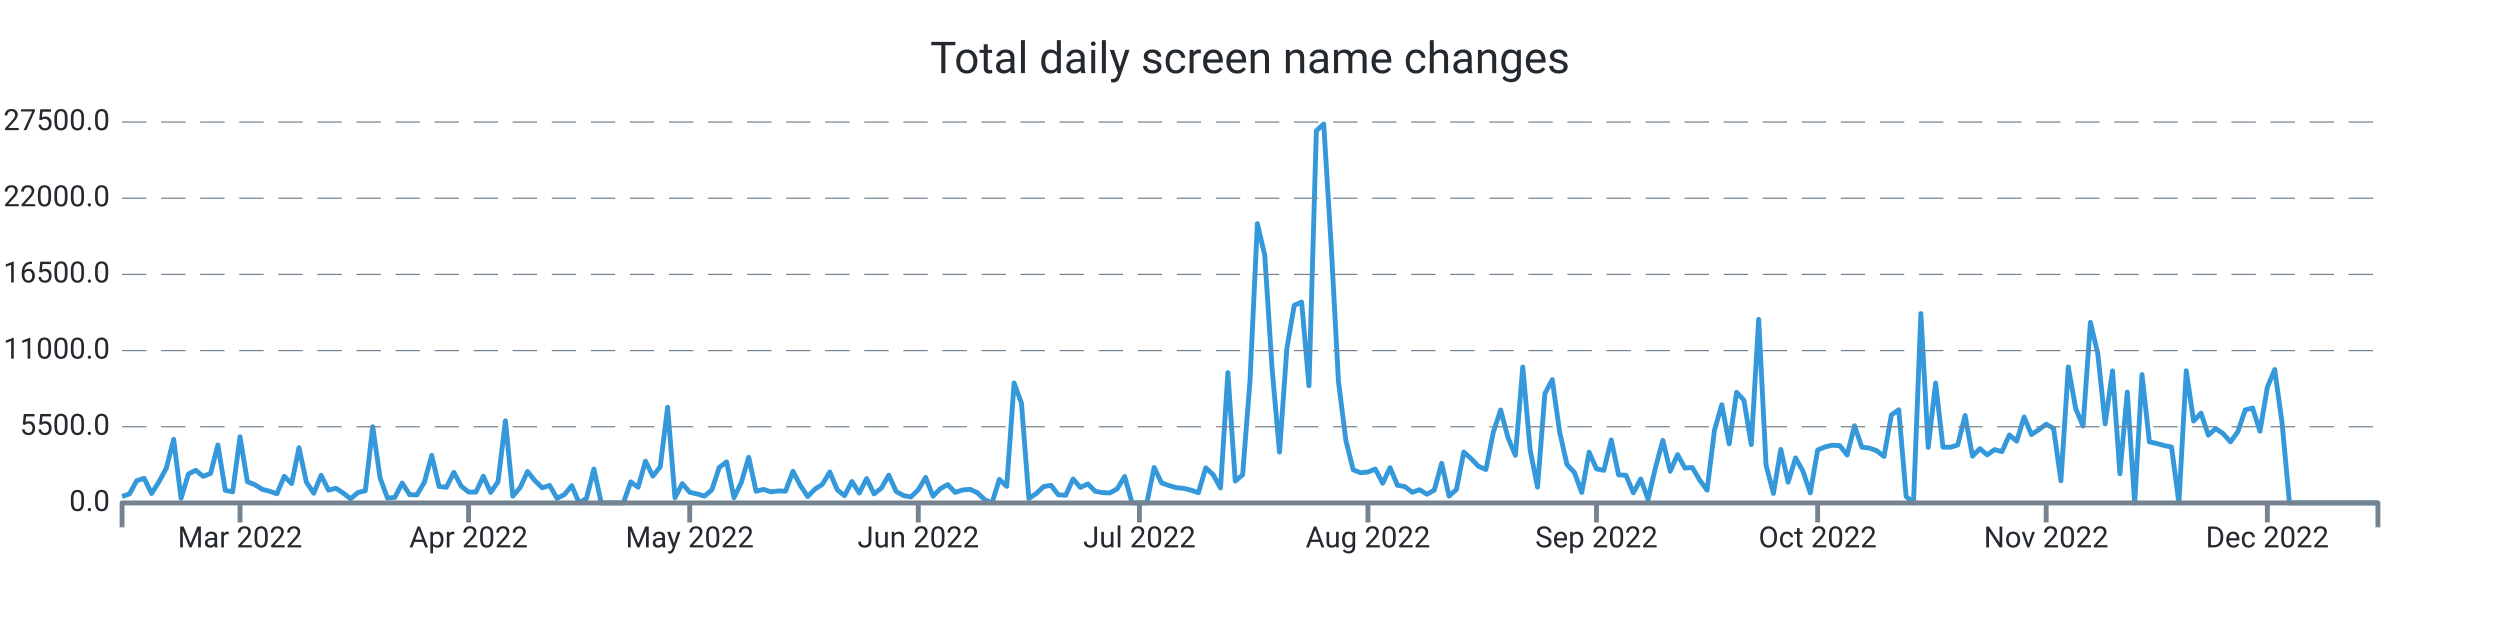
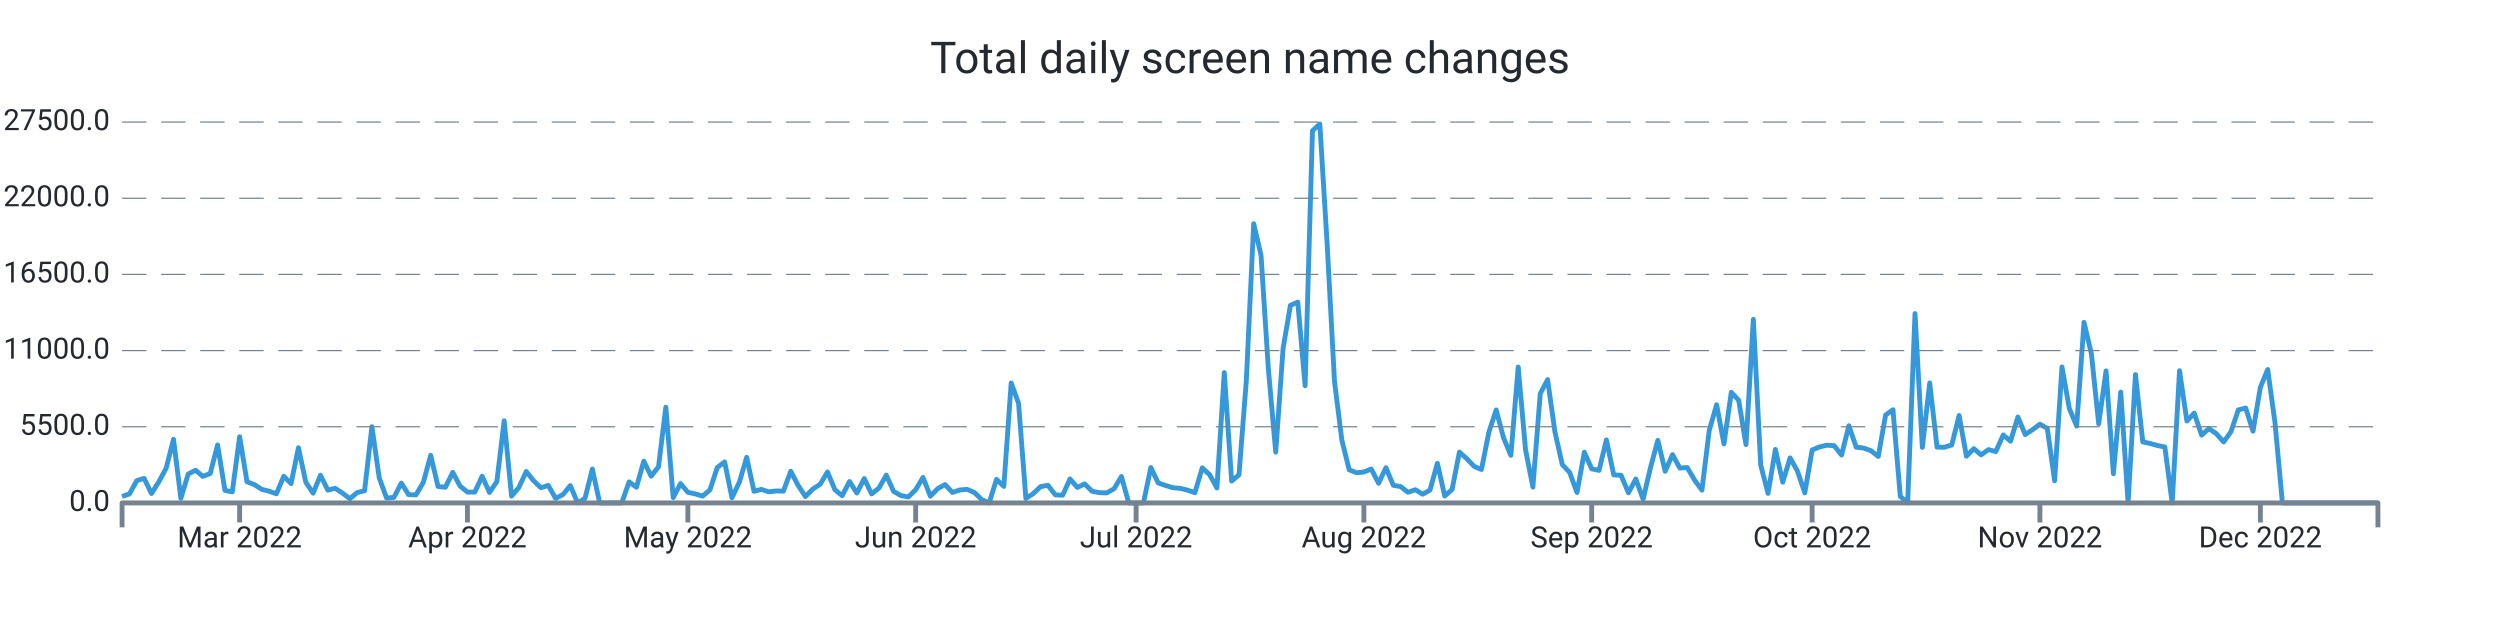
<svg xmlns="http://www.w3.org/2000/svg" width="1024.0" height="256.0" viewBox="0 0 1024.0 256.0" preserveAspectRatio="xMidYMid meet">
-   <path stroke="#3498db" stroke-linejoin="round" d="M 50.0 203.339 L 50 203.339L 53.02 202.33L 56.039 196.867L 59.059 195.948L 62.078 202.143L 65.098 197.355L 68.118 191.761L 71.137 179.962L 74.157 204.094L 77.176 194.172L 80.196 192.618L 83.216 195.125L 86.235 193.928L 89.255 182.248L 92.275 200.866L 95.294 201.456L 98.314 178.89L 101.333 197.338L 104.353 198.501L 107.373 200.418L 110.392 201.184L 113.412 202.267L 116.431 195.091L 119.451 198.081L 122.471 183.389L 125.49 197.474L 128.51 202.018L 131.529 194.66L 134.549 200.753L 137.569 200.004L 140.588 201.972L 143.608 204.275L 146.627 201.745L 149.647 201.014L 152.667 174.783L 155.686 195.761L 158.706 204.003L 161.725 203.731L 164.745 197.877L 167.765 202.608L 170.784 202.693L 173.804 197.559L 176.824 186.514L 179.843 199.266L 182.863 199.573L 185.882 193.48L 188.902 199.108L 191.922 201.547L 194.941 201.57L 197.961 195.069L 200.98 201.7L 204 197.287L 207.02 172.355L 210.039 203.209L 213.059 199.675L 216.078 193.129L 219.098 196.89L 222.118 199.788L 225.137 198.83L 228.157 204.134L 231.176 202.579L 234.196 198.926L 237.216 206L 240.235 204.128L 243.255 192.125L 246.275 206L 249.294 206L 252.314 206L 255.333 206L 258.353 197.372L 261.373 199.578L 264.392 188.902L 267.412 195.029L 270.431 191.206L 273.451 166.813L 276.471 203.839L 279.49 198.092L 282.51 201.643L 285.529 202.296L 288.549 203.22L 291.569 200.668L 294.588 191.512L 297.608 189.186L 300.627 203.867L 303.647 197.565L 306.667 187.325L 309.686 201.235L 312.706 200.446L 315.725 201.462L 318.745 201.099L 321.765 201.178L 324.784 193.026L 327.804 198.807L 330.824 203.391L 333.843 200.305L 336.863 198.359L 339.882 193.31L 342.902 200.566L 345.922 203.039L 348.941 197.23L 351.961 201.955L 354.98 196.016L 358 202.307L 361.02 199.913L 364.039 194.621L 367.059 201.292L 370.078 202.988L 373.098 203.544L 376.118 200.605L 379.137 195.562L 382.157 203.243L 385.176 200.157L 388.196 198.467L 391.216 201.7L 394.235 200.707L 397.255 200.429L 400.275 201.768L 403.294 204.644L 406.314 206L 409.333 196.356L 412.353 199.215L 415.373 156.874L 418.392 165.151L 421.412 204.173L 424.431 202.177L 427.451 199.312L 430.471 198.784L 433.49 202.676L 436.51 202.857L 439.529 196.186L 442.549 199.647L 445.569 198.206L 448.588 201.218L 451.608 201.791L 454.627 201.904L 457.647 200.197L 460.667 195.171L 463.686 206L 466.706 206L 469.725 206L 472.745 191.483L 475.765 197.797L 478.784 198.852L 481.804 199.76L 484.824 200.038L 487.843 200.764L 490.863 201.808L 493.882 191.631L 496.902 194.411L 499.922 199.885L 502.941 152.631L 505.961 197.048L 508.98 194.473L 512 155.904L 515.02 91.609L 518.039 104.538L 521.059 151.179L 524.078 185.198L 527.098 142.766L 530.118 125.067L 533.137 123.745L 536.157 157.997L 539.176 53.568L 542.196 50.789L 545.216 100.022L 548.235 156.245L 551.255 180.32L 554.275 192.437L 557.294 193.639L 560.314 193.333L 563.333 192.113L 566.353 197.933L 569.373 191.563L 572.392 198.767L 575.412 199.301L 578.431 201.649L 581.451 200.588L 584.471 202.438L 587.49 200.73L 590.51 189.77L 593.529 203.175L 596.549 200.486L 599.569 185.181L 602.588 187.887L 605.608 191.018L 608.627 192.317L 611.647 177.097L 614.667 167.913L 617.686 179.31L 620.706 186.497L 623.725 150.345L 626.745 184.273L 629.765 199.51L 632.784 161.248L 635.804 155.49L 638.824 176.961L 641.843 190.309L 644.863 193.509L 647.882 201.728L 650.902 185.226L 653.922 192.034L 656.941 192.669L 659.961 180.183L 662.98 194.501L 666 194.683L 669.02 201.853L 672.039 196.203L 675.059 204.491L 678.078 191.557L 681.098 180.365L 684.118 193.026L 687.137 186.208L 690.157 191.727L 693.176 191.483L 696.196 196.634L 699.216 200.781L 702.235 176.269L 705.255 165.78L 708.275 181.829L 711.294 160.698L 714.314 163.931L 717.333 182.106L 720.353 130.808L 723.373 190.496L 726.392 202.091L 729.412 184.092L 732.431 197.502L 735.451 187.541L 738.471 192.953L 741.49 201.887L 744.51 184.336L 747.529 183.048L 750.549 182.367L 753.569 182.543L 756.588 186.389L 759.608 174.386L 762.627 183.179L 765.647 183.513L 768.667 184.602L 771.686 186.968L 774.706 170.001L 777.725 167.834L 780.745 203.322L 783.765 206L 786.784 128.431L 789.804 183.264L 792.824 156.869L 795.843 183.156L 798.863 183.201L 801.882 182.26L 804.902 170.188L 807.922 186.866L 810.941 183.774L 813.961 186.299L 816.98 184.171L 820 184.966L 823.02 178.17L 826.039 180.705L 829.059 170.801L 832.078 177.994L 835.098 175.991L 838.118 173.756L 841.137 175.458L 844.157 196.918L 847.176 150.305L 850.196 167.34L 853.216 174.522L 856.235 132.056L 859.255 144.831L 862.275 173.609L 865.294 151.911L 868.314 194.036L 871.333 160.595L 874.353 206L 877.373 153.437L 880.392 181.012L 883.412 181.641L 886.431 182.492L 889.451 183.088L 892.471 206L 895.49 151.865L 898.51 172.457L 901.529 169.207L 904.549 178.221L 907.569 175.543L 910.588 177.614L 913.608 181.017L 916.627 176.808L 919.647 167.896L 922.667 167.125L 925.686 176.621L 928.706 158.633L 931.725 151.36L 934.745 173.353L 937.765 206L 940.784 206L 943.804 206L 946.824 206L 949.843 206L 952.863 206L 955.882 206L 958.902 206L 961.922 206L 964.941 206L 967.961 206L 970.98 206L 974 206" stroke-width="2.0" fill="none" />
+   <path stroke="#3498db" stroke-linejoin="round" d="M 50.0 203.339 L 50 203.339L 53.01 202.33L 56.02 196.867L 59.029 195.948L 62.039 202.143L 65.049 197.355L 68.059 191.761L 71.068 179.962L 74.078 204.094L 77.088 194.172L 80.098 192.618L 83.107 195.125L 86.117 193.928L 89.127 182.248L 92.137 200.866L 95.147 201.456L 98.156 178.89L 101.166 197.338L 104.176 198.501L 107.186 200.418L 110.195 201.184L 113.205 202.267L 116.215 195.091L 119.225 198.081L 122.235 183.389L 125.244 197.474L 128.254 202.018L 131.264 194.66L 134.274 200.753L 137.283 200.004L 140.293 201.972L 143.303 204.275L 146.313 201.745L 149.322 201.014L 152.332 174.783L 155.342 195.761L 158.352 204.003L 161.362 203.731L 164.371 197.877L 167.381 202.608L 170.391 202.693L 173.401 197.559L 176.41 186.514L 179.42 199.266L 182.43 199.573L 185.44 193.48L 188.45 199.108L 191.459 201.547L 194.469 201.57L 197.479 195.069L 200.489 201.7L 203.498 197.287L 206.508 172.355L 209.518 203.209L 212.528 199.675L 215.537 193.129L 218.547 196.89L 221.557 199.788L 224.567 198.83L 227.577 204.134L 230.586 202.579L 233.596 198.926L 236.606 206L 239.616 204.128L 242.625 192.125L 245.635 206L 248.645 206L 251.655 206L 254.664 206L 257.674 197.372L 260.684 199.578L 263.694 188.902L 266.704 195.029L 269.713 191.206L 272.723 166.813L 275.733 203.839L 278.743 198.092L 281.752 201.643L 284.762 202.296L 287.772 203.22L 290.782 200.668L 293.792 191.512L 296.801 189.186L 299.811 203.867L 302.821 197.565L 305.831 187.325L 308.84 201.235L 311.85 200.446L 314.86 201.462L 317.87 201.099L 320.879 201.178L 323.889 193.026L 326.899 198.807L 329.909 203.391L 332.919 200.305L 335.928 198.359L 338.938 193.31L 341.948 200.566L 344.958 203.039L 347.967 197.23L 350.977 201.955L 353.987 196.016L 356.997 202.307L 360.007 199.913L 363.016 194.621L 366.026 201.292L 369.036 202.988L 372.046 203.544L 375.055 200.605L 378.065 195.562L 381.075 203.243L 384.085 200.157L 387.094 198.467L 390.104 201.7L 393.114 200.707L 396.124 200.429L 399.134 201.768L 402.143 204.644L 405.153 206L 408.163 196.356L 411.173 199.215L 414.182 156.874L 417.192 165.151L 420.202 204.173L 423.212 202.177L 426.221 199.312L 429.231 198.784L 432.241 202.676L 435.251 202.857L 438.261 196.186L 441.27 199.647L 444.28 198.206L 447.29 201.218L 450.3 201.791L 453.309 201.904L 456.319 200.197L 459.329 195.171L 462.339 206L 465.349 206L 468.358 206L 471.368 191.483L 474.378 197.797L 477.388 198.852L 480.397 199.76L 483.407 200.038L 486.417 200.764L 489.427 201.808L 492.436 191.631L 495.446 194.411L 498.456 199.885L 501.466 152.631L 504.476 197.048L 507.485 194.473L 510.495 155.904L 513.505 91.609L 516.515 104.538L 519.524 151.179L 522.534 185.198L 525.544 142.766L 528.554 125.067L 531.564 123.745L 534.573 157.997L 537.583 53.568L 540.593 50.789L 543.603 100.022L 546.612 156.245L 549.622 180.32L 552.632 192.437L 555.642 193.639L 558.651 193.333L 561.661 192.113L 564.671 197.933L 567.681 191.563L 570.691 198.767L 573.7 199.301L 576.71 201.649L 579.72 200.588L 582.73 202.438L 585.739 200.73L 588.749 189.77L 591.759 203.175L 594.769 200.486L 597.779 185.181L 600.788 187.887L 603.798 191.018L 606.808 192.317L 609.818 177.097L 612.827 167.913L 615.837 179.31L 618.847 186.497L 621.857 150.345L 624.866 184.273L 627.876 199.51L 630.886 161.248L 633.896 155.49L 636.906 176.961L 639.915 190.309L 642.925 193.509L 645.935 201.728L 648.945 185.226L 651.954 192.034L 654.964 192.669L 657.974 180.183L 660.984 194.501L 663.993 194.683L 667.003 201.853L 670.013 196.203L 673.023 204.491L 676.033 191.557L 679.042 180.365L 682.052 193.026L 685.062 186.208L 688.072 191.727L 691.081 191.483L 694.091 196.634L 697.101 200.781L 700.111 176.269L 703.121 165.78L 706.13 181.829L 709.14 160.698L 712.15 163.931L 715.16 182.106L 718.169 130.808L 721.179 190.496L 724.189 202.091L 727.199 184.092L 730.208 197.502L 733.218 187.541L 736.228 192.953L 739.238 201.887L 742.248 184.336L 745.257 183.048L 748.267 182.367L 751.277 182.543L 754.287 186.389L 757.296 174.386L 760.306 183.179L 763.316 183.513L 766.326 184.602L 769.336 186.968L 772.345 170.001L 775.355 167.834L 778.365 203.322L 781.375 206L 784.384 128.431L 787.394 183.264L 790.404 156.869L 793.414 183.156L 796.423 183.201L 799.433 182.26L 802.443 170.188L 805.453 186.866L 808.463 183.774L 811.472 186.299L 814.482 184.171L 817.492 184.966L 820.502 178.17L 823.511 180.705L 826.521 170.801L 829.531 177.994L 832.541 175.991L 835.55 173.756L 838.56 175.458L 841.57 196.918L 844.58 150.305L 847.59 167.34L 850.599 174.522L 853.609 132.056L 856.619 144.831L 859.629 173.609L 862.638 151.911L 865.648 194.036L 868.658 160.595L 871.668 206L 874.678 153.437L 877.687 181.012L 880.697 181.641L 883.707 182.492L 886.717 183.088L 889.726 206L 892.736 151.865L 895.746 172.457L 898.756 169.207L 901.765 178.221L 904.775 175.543L 907.785 177.614L 910.795 181.017L 913.805 176.808L 916.814 167.896L 919.824 167.125L 922.834 176.621L 925.844 158.633L 928.853 151.36L 931.863 173.353L 934.873 206L 937.883 206L 940.893 206L 943.902 206L 946.912 206L 949.922 206L 952.932 206L 955.941 206L 958.951 206L 961.961 206L 964.971 206L 967.98 206L 970.99 206L 974 206" stroke-width="2.0" fill="none" />
  <text x="45.0" font-family="-apple-system, system-ui, BlinkMacSystemFont, Roboto" y="50.0" dominant-baseline="middle" text-anchor="end" font-size="12" fill="#24292f">27500.0</text>
  <path stroke="#74838f" stroke-dasharray="10 6" stroke-width="0.5" d="M 50.0 50.0 L 974.0 50.0" />
  <text x="45.0" font-family="-apple-system, system-ui, BlinkMacSystemFont, Roboto" y="81.2" dominant-baseline="middle" text-anchor="end" font-size="12" fill="#24292f">22000.0</text>
  <path stroke="#74838f" stroke-dasharray="10 6" stroke-width="0.5" d="M 50.0 81.2 L 974.0 81.2" />
  <text x="45.0" font-family="-apple-system, system-ui, BlinkMacSystemFont, Roboto" y="112.4" dominant-baseline="middle" text-anchor="end" font-size="12" fill="#24292f">16500.0</text>
  <path stroke="#74838f" stroke-dasharray="10 6" stroke-width="0.5" d="M 50.0 112.4 L 974.0 112.4" />
  <text x="45.0" font-family="-apple-system, system-ui, BlinkMacSystemFont, Roboto" y="143.6" dominant-baseline="middle" text-anchor="end" font-size="12" fill="#24292f">11000.0</text>
  <path stroke="#74838f" stroke-dasharray="10 6" stroke-width="0.5" d="M 50.0 143.6 L 974.0 143.6" />
  <text x="45.0" font-family="-apple-system, system-ui, BlinkMacSystemFont, Roboto" y="174.8" dominant-baseline="middle" text-anchor="end" font-size="12" fill="#24292f">5500.0</text>
  <path stroke="#74838f" stroke-dasharray="10 6" stroke-width="0.5" d="M 50.0 174.8 L 974.0 174.8" />
  <text x="45.0" font-family="-apple-system, system-ui, BlinkMacSystemFont, Roboto" y="206.0" dominant-baseline="middle" text-anchor="end" font-size="12" fill="#24292f">0.0</text>
-   <path stroke="#74838f" stroke-width="2.0" d="M 98.314 206.0 L 98.314 214.0" />
-   <text x="98.314" font-family="-apple-system, system-ui, BlinkMacSystemFont, Roboto" y="216.0" dominant-baseline="hanging" text-anchor="middle" font-size="12" fill="#24292f">Mar 2022</text>
-   <path stroke="#74838f" stroke-width="2.0" d="M 191.922 206.0 L 191.922 214.0" />
-   <text x="191.922" font-family="-apple-system, system-ui, BlinkMacSystemFont, Roboto" y="216.0" dominant-baseline="hanging" text-anchor="middle" font-size="12" fill="#24292f">Apr 2022</text>
-   <path stroke="#74838f" stroke-width="2.0" d="M 282.51 206.0 L 282.51 214.0" />
-   <text x="282.51" font-family="-apple-system, system-ui, BlinkMacSystemFont, Roboto" y="216.0" dominant-baseline="hanging" text-anchor="middle" font-size="12" fill="#24292f">May 2022</text>
-   <path stroke="#74838f" stroke-width="2.0" d="M 376.118 206.0 L 376.118 214.0" />
-   <text x="376.118" font-family="-apple-system, system-ui, BlinkMacSystemFont, Roboto" y="216.0" dominant-baseline="hanging" text-anchor="middle" font-size="12" fill="#24292f">Jun 2022</text>
-   <path stroke="#74838f" stroke-width="2.0" d="M 466.706 206.0 L 466.706 214.0" />
-   <text x="466.706" font-family="-apple-system, system-ui, BlinkMacSystemFont, Roboto" y="216.0" dominant-baseline="hanging" text-anchor="middle" font-size="12" fill="#24292f">Jul 2022</text>
-   <path stroke="#74838f" stroke-width="2.0" d="M 560.314 206.0 L 560.314 214.0" />
-   <text x="560.314" font-family="-apple-system, system-ui, BlinkMacSystemFont, Roboto" y="216.0" dominant-baseline="hanging" text-anchor="middle" font-size="12" fill="#24292f">Aug 2022</text>
-   <path stroke="#74838f" stroke-width="2.0" d="M 653.922 206.0 L 653.922 214.0" />
-   <text x="653.922" font-family="-apple-system, system-ui, BlinkMacSystemFont, Roboto" y="216.0" dominant-baseline="hanging" text-anchor="middle" font-size="12" fill="#24292f">Sep 2022</text>
-   <path stroke="#74838f" stroke-width="2.0" d="M 744.51 206.0 L 744.51 214.0" />
-   <text x="744.51" font-family="-apple-system, system-ui, BlinkMacSystemFont, Roboto" y="216.0" dominant-baseline="hanging" text-anchor="middle" font-size="12" fill="#24292f">Oct 2022</text>
-   <path stroke="#74838f" stroke-width="2.0" d="M 838.118 206.0 L 838.118 214.0" />
-   <text x="838.118" font-family="-apple-system, system-ui, BlinkMacSystemFont, Roboto" y="216.0" dominant-baseline="hanging" text-anchor="middle" font-size="12" fill="#24292f">Nov 2022</text>
-   <path stroke="#74838f" stroke-width="2.0" d="M 928.706 206.0 L 928.706 214.0" />
-   <text x="928.706" font-family="-apple-system, system-ui, BlinkMacSystemFont, Roboto" y="216.0" dominant-baseline="hanging" text-anchor="middle" font-size="12" fill="#24292f">Dec 2022</text>
+   <path stroke="#74838f" stroke-width="2.0" d="M 98.156 206.0 L 98.156 214.0" />
+   <text x="98.156" font-family="-apple-system, system-ui, BlinkMacSystemFont, Roboto" y="216.0" dominant-baseline="hanging" text-anchor="middle" font-size="12" fill="#24292f">Mar 2022</text>
+   <path stroke="#74838f" stroke-width="2.0" d="M 191.459 206.0 L 191.459 214.0" />
+   <text x="191.459" font-family="-apple-system, system-ui, BlinkMacSystemFont, Roboto" y="216.0" dominant-baseline="hanging" text-anchor="middle" font-size="12" fill="#24292f">Apr 2022</text>
+   <path stroke="#74838f" stroke-width="2.0" d="M 281.752 206.0 L 281.752 214.0" />
+   <text x="281.752" font-family="-apple-system, system-ui, BlinkMacSystemFont, Roboto" y="216.0" dominant-baseline="hanging" text-anchor="middle" font-size="12" fill="#24292f">May 2022</text>
+   <path stroke="#74838f" stroke-width="2.0" d="M 375.055 206.0 L 375.055 214.0" />
+   <text x="375.055" font-family="-apple-system, system-ui, BlinkMacSystemFont, Roboto" y="216.0" dominant-baseline="hanging" text-anchor="middle" font-size="12" fill="#24292f">Jun 2022</text>
+   <path stroke="#74838f" stroke-width="2.0" d="M 465.349 206.0 L 465.349 214.0" />
+   <text x="465.349" font-family="-apple-system, system-ui, BlinkMacSystemFont, Roboto" y="216.0" dominant-baseline="hanging" text-anchor="middle" font-size="12" fill="#24292f">Jul 2022</text>
+   <path stroke="#74838f" stroke-width="2.0" d="M 558.651 206.0 L 558.651 214.0" />
+   <text x="558.651" font-family="-apple-system, system-ui, BlinkMacSystemFont, Roboto" y="216.0" dominant-baseline="hanging" text-anchor="middle" font-size="12" fill="#24292f">Aug 2022</text>
+   <path stroke="#74838f" stroke-width="2.0" d="M 651.954 206.0 L 651.954 214.0" />
+   <text x="651.954" font-family="-apple-system, system-ui, BlinkMacSystemFont, Roboto" y="216.0" dominant-baseline="hanging" text-anchor="middle" font-size="12" fill="#24292f">Sep 2022</text>
+   <path stroke="#74838f" stroke-width="2.0" d="M 742.248 206.0 L 742.248 214.0" />
+   <text x="742.248" font-family="-apple-system, system-ui, BlinkMacSystemFont, Roboto" y="216.0" dominant-baseline="hanging" text-anchor="middle" font-size="12" fill="#24292f">Oct 2022</text>
+   <path stroke="#74838f" stroke-width="2.0" d="M 835.55 206.0 L 835.55 214.0" />
+   <text x="835.55" font-family="-apple-system, system-ui, BlinkMacSystemFont, Roboto" y="216.0" dominant-baseline="hanging" text-anchor="middle" font-size="12" fill="#24292f">Nov 2022</text>
+   <path stroke="#74838f" stroke-width="2.0" d="M 925.844 206.0 L 925.844 214.0" />
+   <text x="925.844" font-family="-apple-system, system-ui, BlinkMacSystemFont, Roboto" y="216.0" dominant-baseline="hanging" text-anchor="middle" font-size="12" fill="#24292f">Dec 2022</text>
  <path stroke="#74838f" stroke-linejoin="round" stroke-width="2.0" d="M 50.0 216.0 L 50.0 206.0 L 974.0 206.0 L 974.0 216.0" fill="none" />
  <text x="512.0" y="25.0" font-family="-apple-system, system-ui, BlinkMacSystemFont, Roboto" dominant-baseline="middle" text-anchor="middle" font-size="18" fill="#24292f">Total daily screen name changes</text>
</svg>
